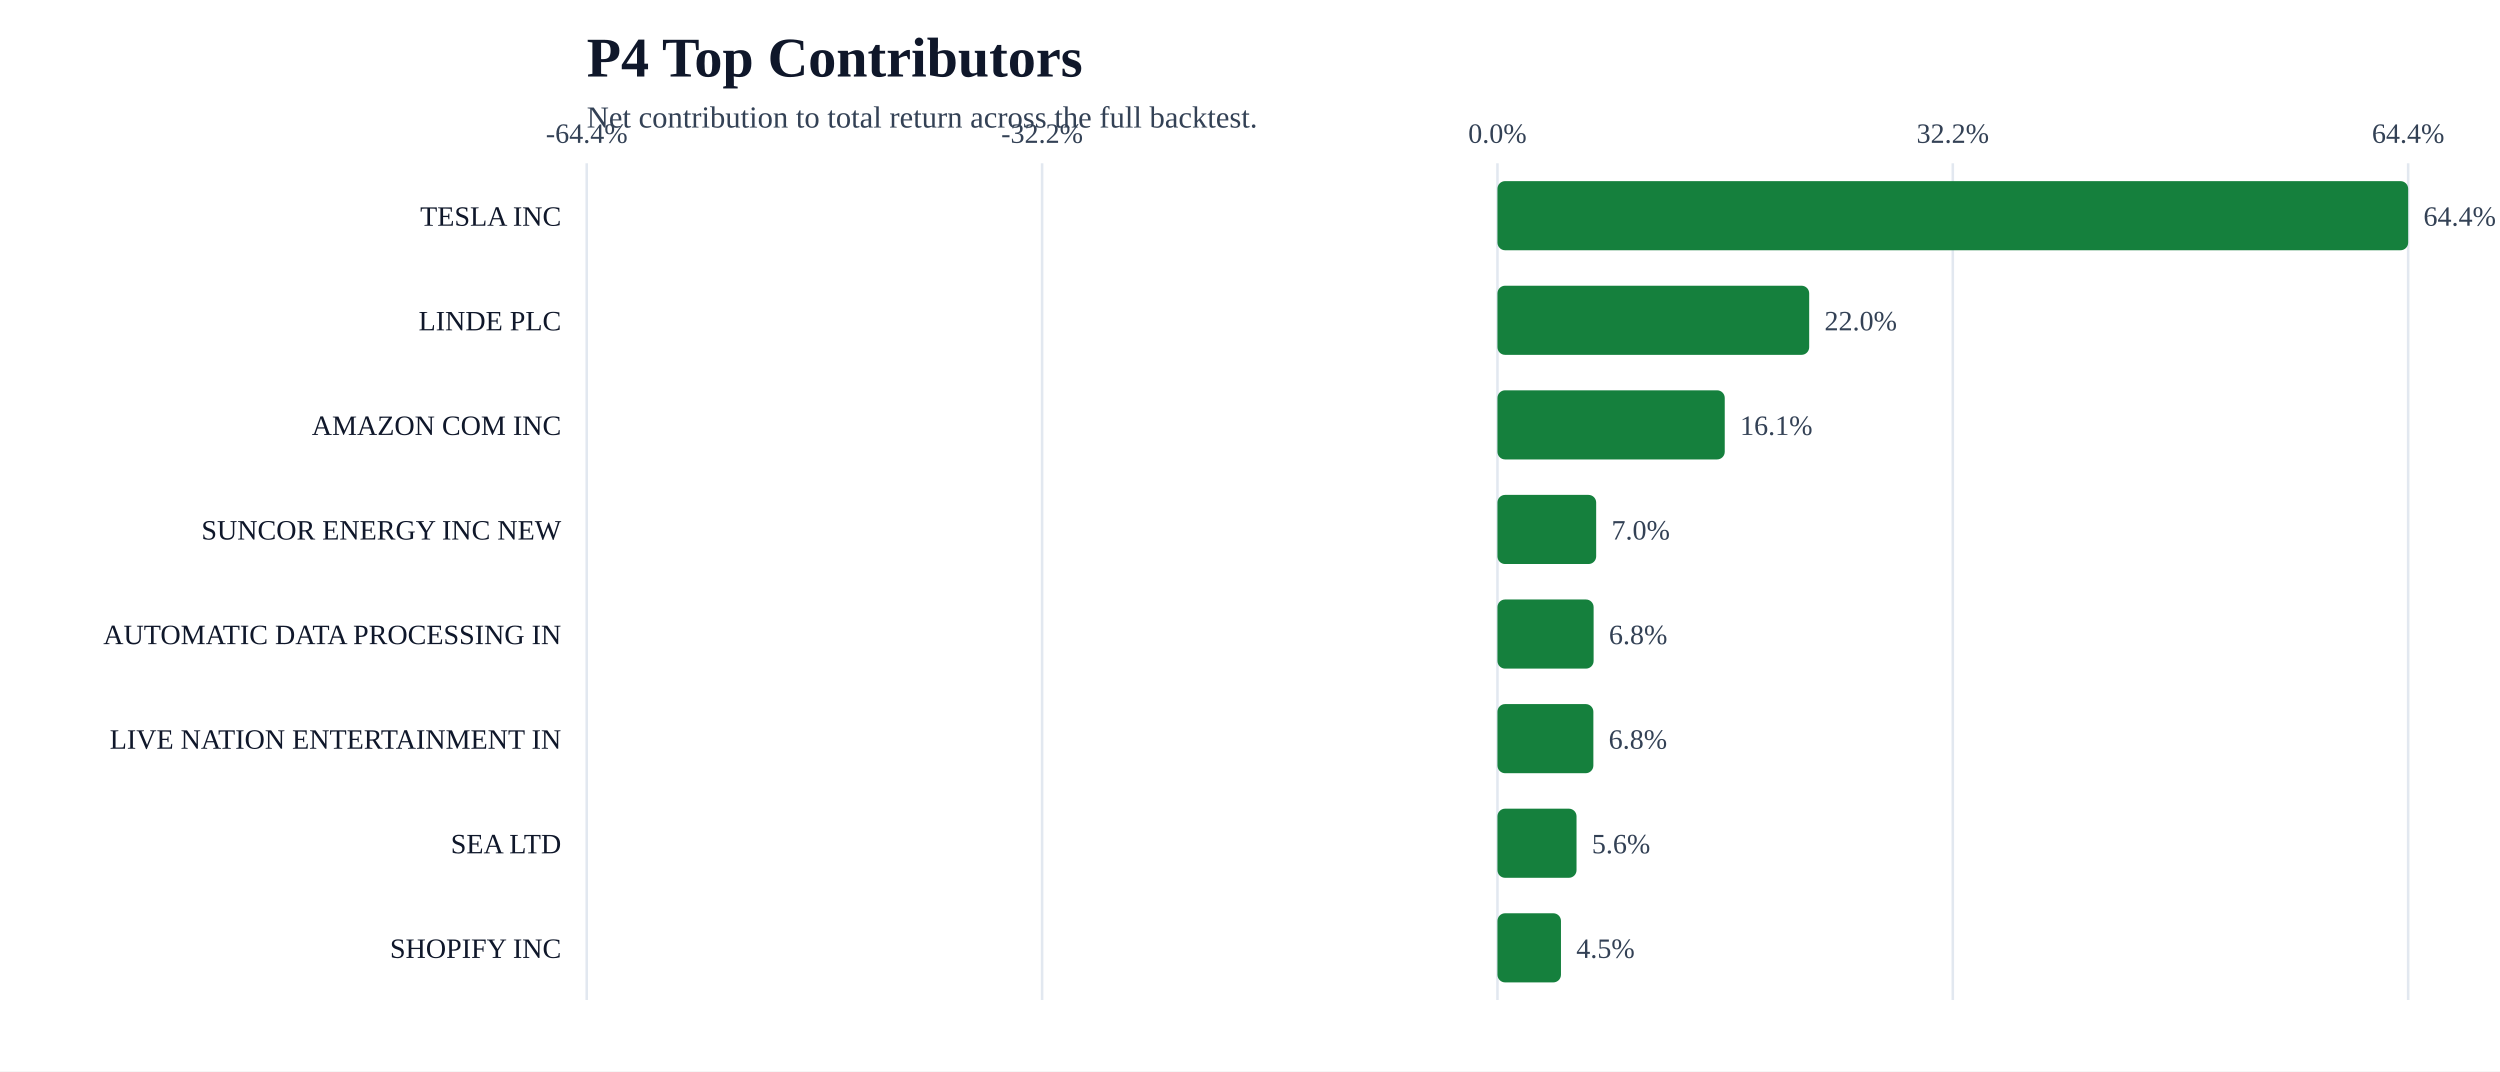
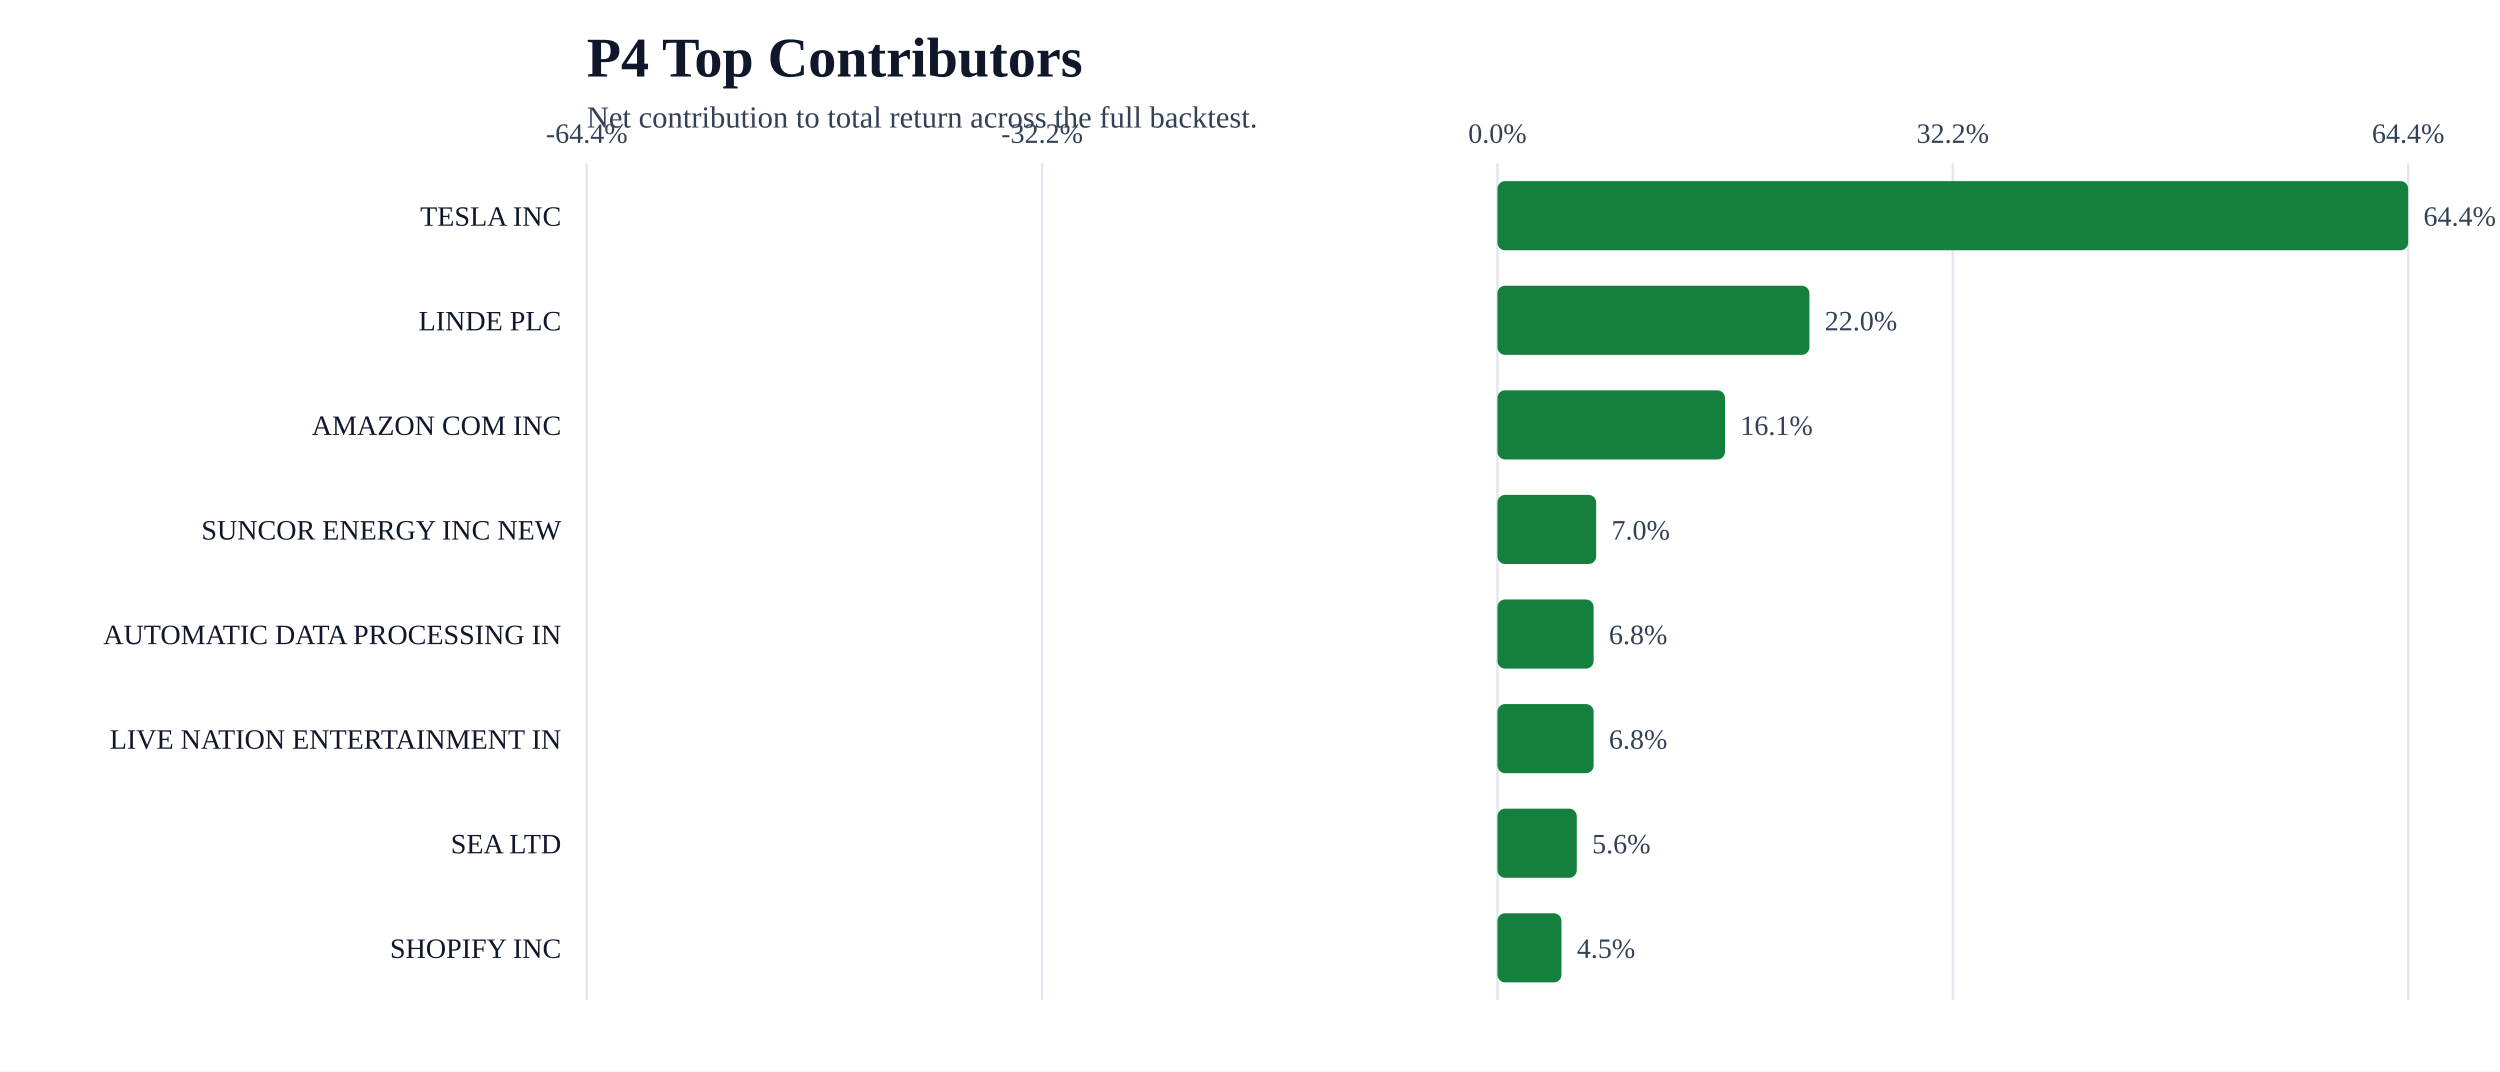
<svg xmlns="http://www.w3.org/2000/svg" width="980" height="420" viewBox="0 0 980 420">
  <rect width="980" height="420" fill="white" />
  <text x="230" y="30" font-size="22" font-weight="700" fill="#0F172A">P4 Top Contributors</text>
  <text x="230" y="50" font-size="12" fill="#334155">Net contribution to total return across the full backtest.</text>
  <line x1="230.0" y1="64" x2="230.0" y2="392" stroke="#E2E8F0" stroke-width="1" />
  <text x="230.0" y="56" text-anchor="middle" font-size="11" fill="#334155">-64.4%</text>
  <line x1="408.5" y1="64" x2="408.5" y2="392" stroke="#E2E8F0" stroke-width="1" />
  <text x="408.5" y="56" text-anchor="middle" font-size="11" fill="#334155">-32.2%</text>
  <line x1="587.0" y1="64" x2="587.0" y2="392" stroke="#E2E8F0" stroke-width="1" />
  <text x="587.0" y="56" text-anchor="middle" font-size="11" fill="#334155">0.0%</text>
  <line x1="765.5" y1="64" x2="765.5" y2="392" stroke="#E2E8F0" stroke-width="1" />
  <text x="765.5" y="56" text-anchor="middle" font-size="11" fill="#334155">32.2%</text>
  <line x1="944.0" y1="64" x2="944.0" y2="392" stroke="#E2E8F0" stroke-width="1" />
  <text x="944.0" y="56" text-anchor="middle" font-size="11" fill="#334155">64.4%</text>
  <rect x="587.0" y="71.0" width="357.0" height="27.1" fill="#15803D" rx="3" />
  <text x="220" y="88.5" text-anchor="end" font-size="11" fill="#0F172A">TESLA INC</text>
  <text x="950.0" y="88.5" text-anchor="start" font-size="11" fill="#334155">64.4%</text>
-   <rect x="587.0" y="112.0" width="122.2" height="27.1" fill="#15803D" rx="3" />
+   <rect x="587.0" y="112.0" width="122.3" height="27.1" fill="#15803D" rx="3" />
  <text x="220" y="129.5" text-anchor="end" font-size="11" fill="#0F172A">LINDE PLC</text>
-   <text x="715.2" y="129.5" text-anchor="start" font-size="11" fill="#334155">22.0%</text>
-   <rect x="587.0" y="153.0" width="89.1" height="27.1" fill="#15803D" rx="3" />
+   <text x="715.3" y="129.5" text-anchor="start" font-size="11" fill="#334155">22.0%</text>
+   <rect x="587.0" y="153.0" width="89.2" height="27.1" fill="#15803D" rx="3" />
  <text x="220" y="170.5" text-anchor="end" font-size="11" fill="#0F172A">AMAZON COM INC</text>
-   <text x="682.1" y="170.5" text-anchor="start" font-size="11" fill="#334155">16.1%</text>
+   <text x="682.2" y="170.5" text-anchor="start" font-size="11" fill="#334155">16.1%</text>
  <rect x="587.0" y="194.0" width="38.7" height="27.1" fill="#15803D" rx="3" />
  <text x="220" y="211.5" text-anchor="end" font-size="11" fill="#0F172A">SUNCOR ENERGY INC NEW</text>
  <text x="631.7" y="211.5" text-anchor="start" font-size="11" fill="#334155">7.0%</text>
  <rect x="587.0" y="235.0" width="37.7" height="27.1" fill="#15803D" rx="3" />
  <text x="220" y="252.5" text-anchor="end" font-size="11" fill="#0F172A">AUTOMATIC DATA PROCESSING IN</text>
  <text x="630.7" y="252.5" text-anchor="start" font-size="11" fill="#334155">6.8%</text>
-   <rect x="587.0" y="276.0" width="37.6" height="27.1" fill="#15803D" rx="3" />
+   <rect x="587.0" y="276.0" width="37.7" height="27.1" fill="#15803D" rx="3" />
  <text x="220" y="293.5" text-anchor="end" font-size="11" fill="#0F172A">LIVE NATION ENTERTAINMENT IN</text>
-   <text x="630.6" y="293.5" text-anchor="start" font-size="11" fill="#334155">6.8%</text>
-   <rect x="587.0" y="317.0" width="31.0" height="27.1" fill="#15803D" rx="3" />
+   <text x="630.7" y="293.5" text-anchor="start" font-size="11" fill="#334155">6.8%</text>
+   <rect x="587.0" y="317.0" width="31.1" height="27.1" fill="#15803D" rx="3" />
  <text x="220" y="334.5" text-anchor="end" font-size="11" fill="#0F172A">SEA LTD</text>
-   <text x="624.0" y="334.5" text-anchor="start" font-size="11" fill="#334155">5.6%</text>
-   <rect x="587.0" y="358.0" width="24.9" height="27.1" fill="#15803D" rx="3" />
+   <text x="624.1" y="334.5" text-anchor="start" font-size="11" fill="#334155">5.6%</text>
+   <rect x="587.0" y="358.0" width="25.1" height="27.1" fill="#15803D" rx="3" />
  <text x="220" y="375.5" text-anchor="end" font-size="11" fill="#0F172A">SHOPIFY INC</text>
-   <text x="617.9" y="375.5" text-anchor="start" font-size="11" fill="#334155">4.5%</text>
+   <text x="618.1" y="375.5" text-anchor="start" font-size="11" fill="#334155">4.5%</text>
</svg>
